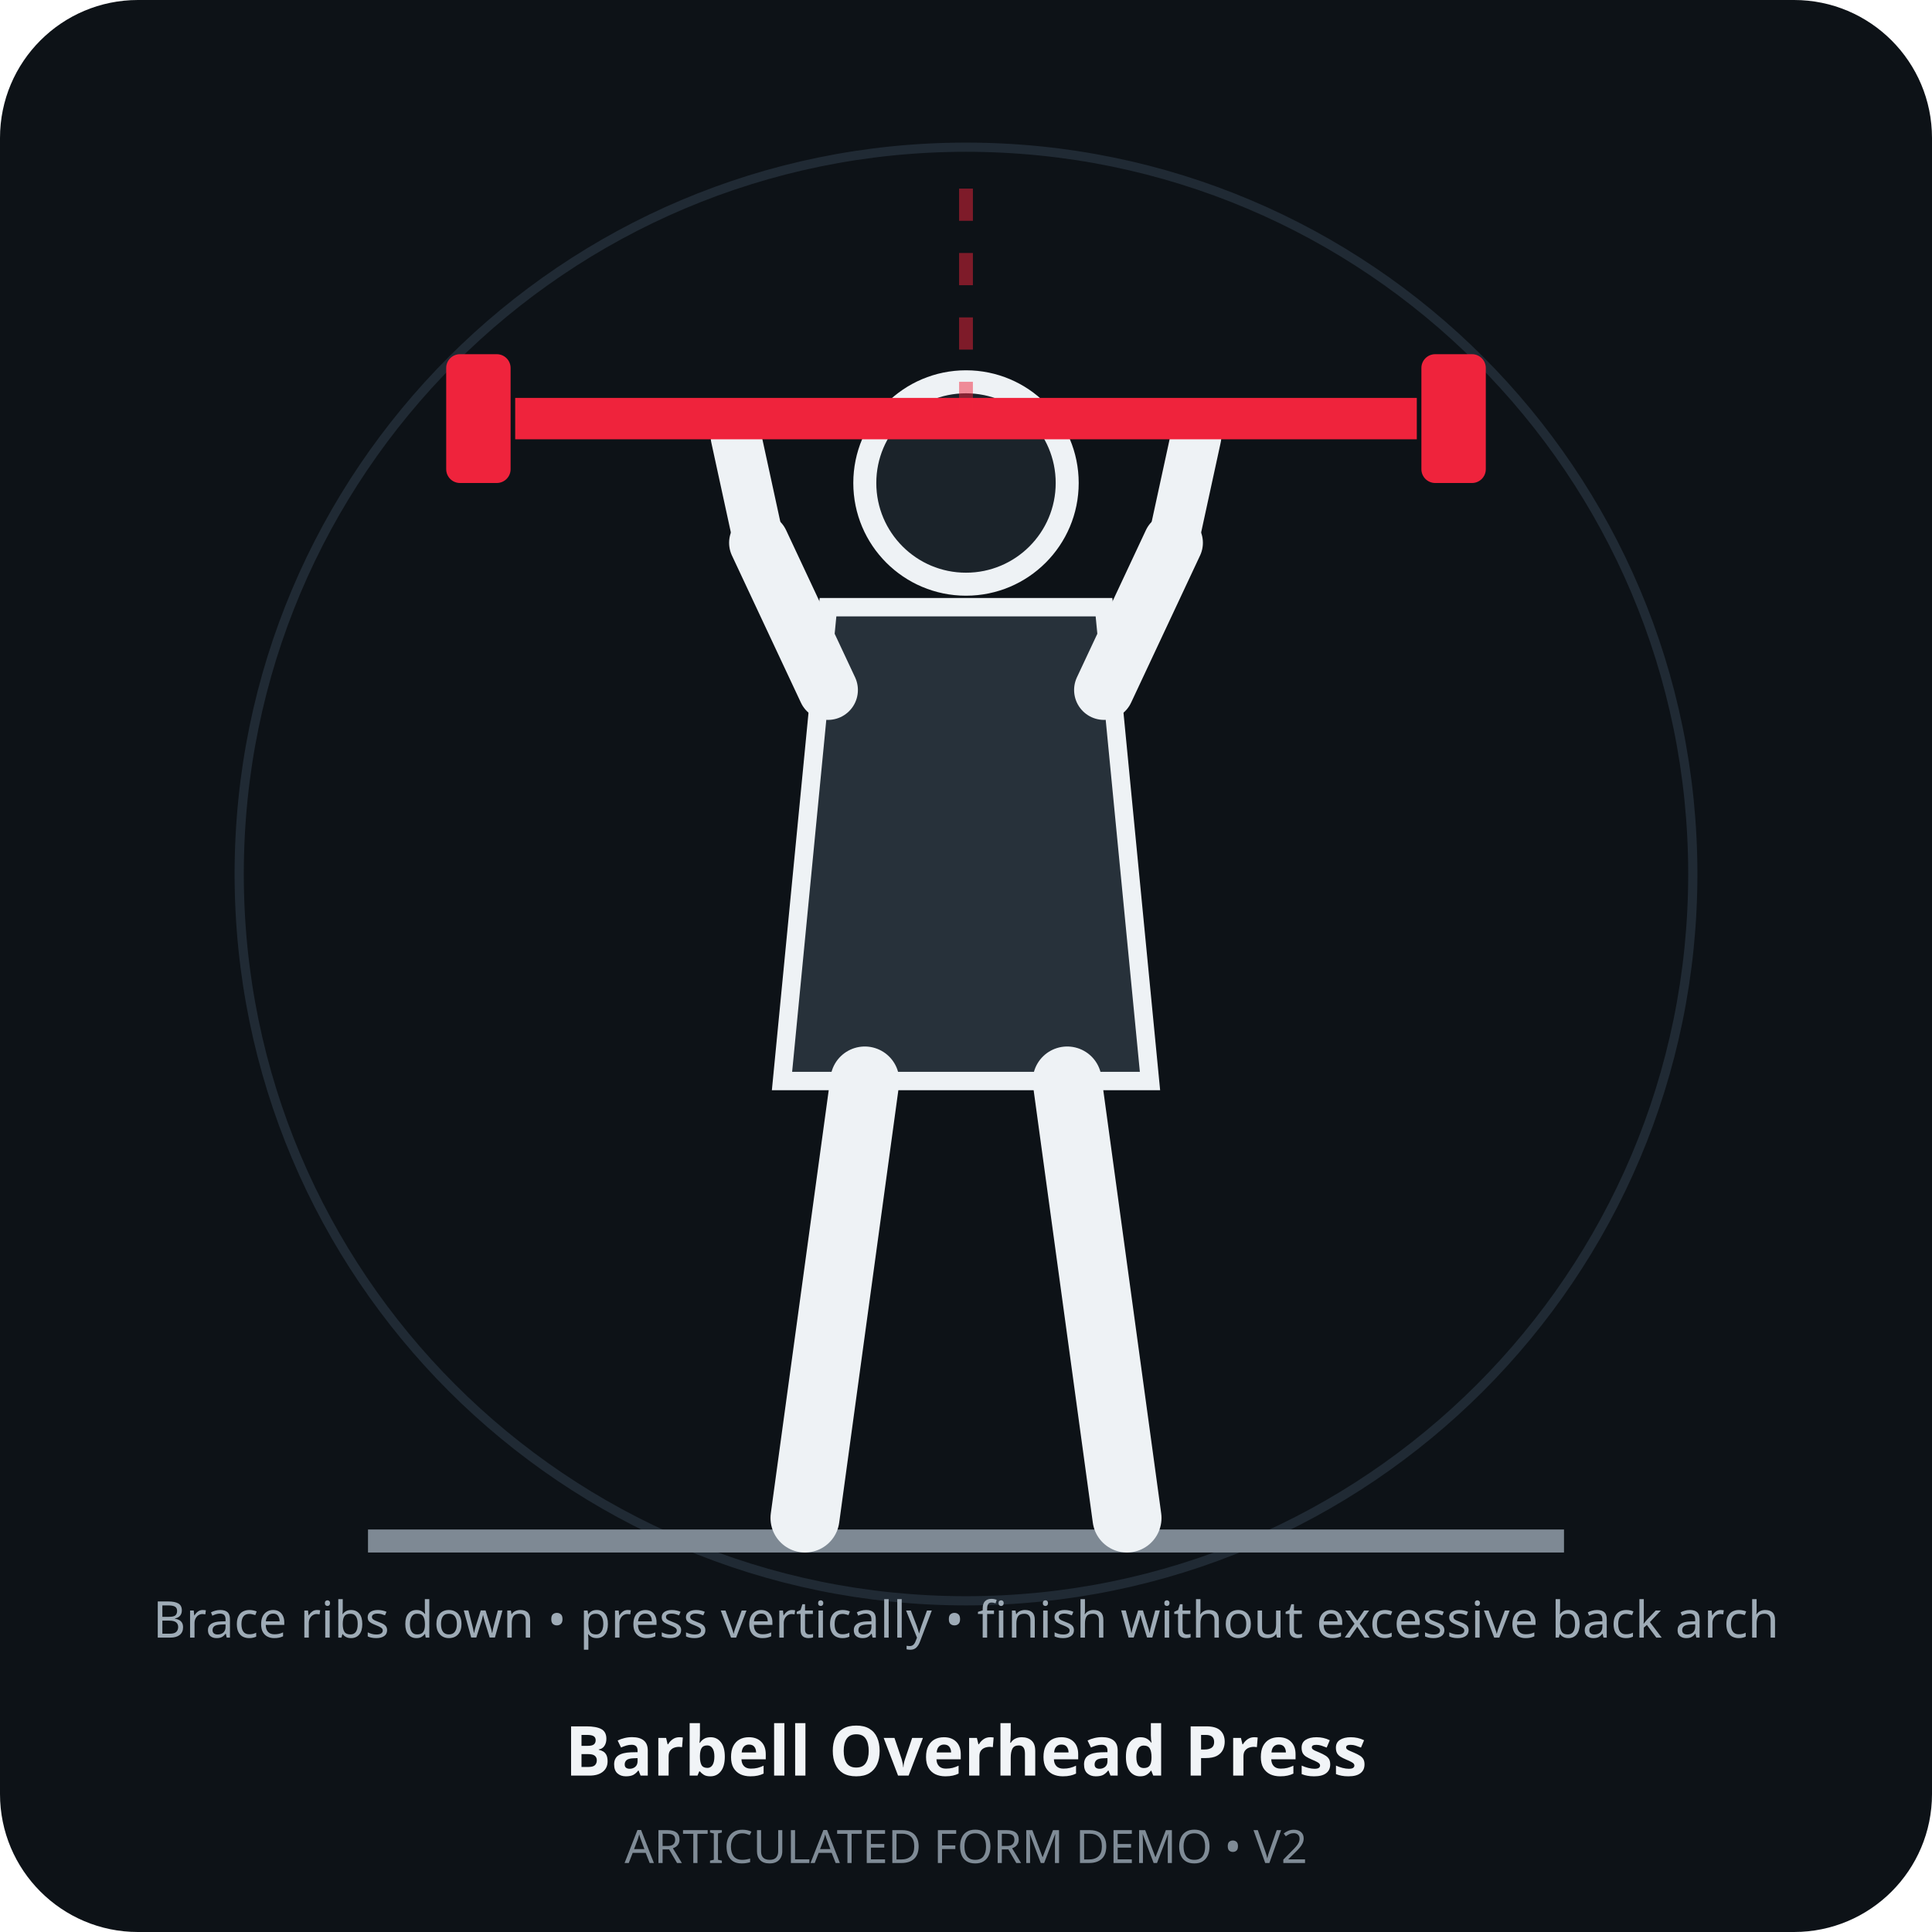
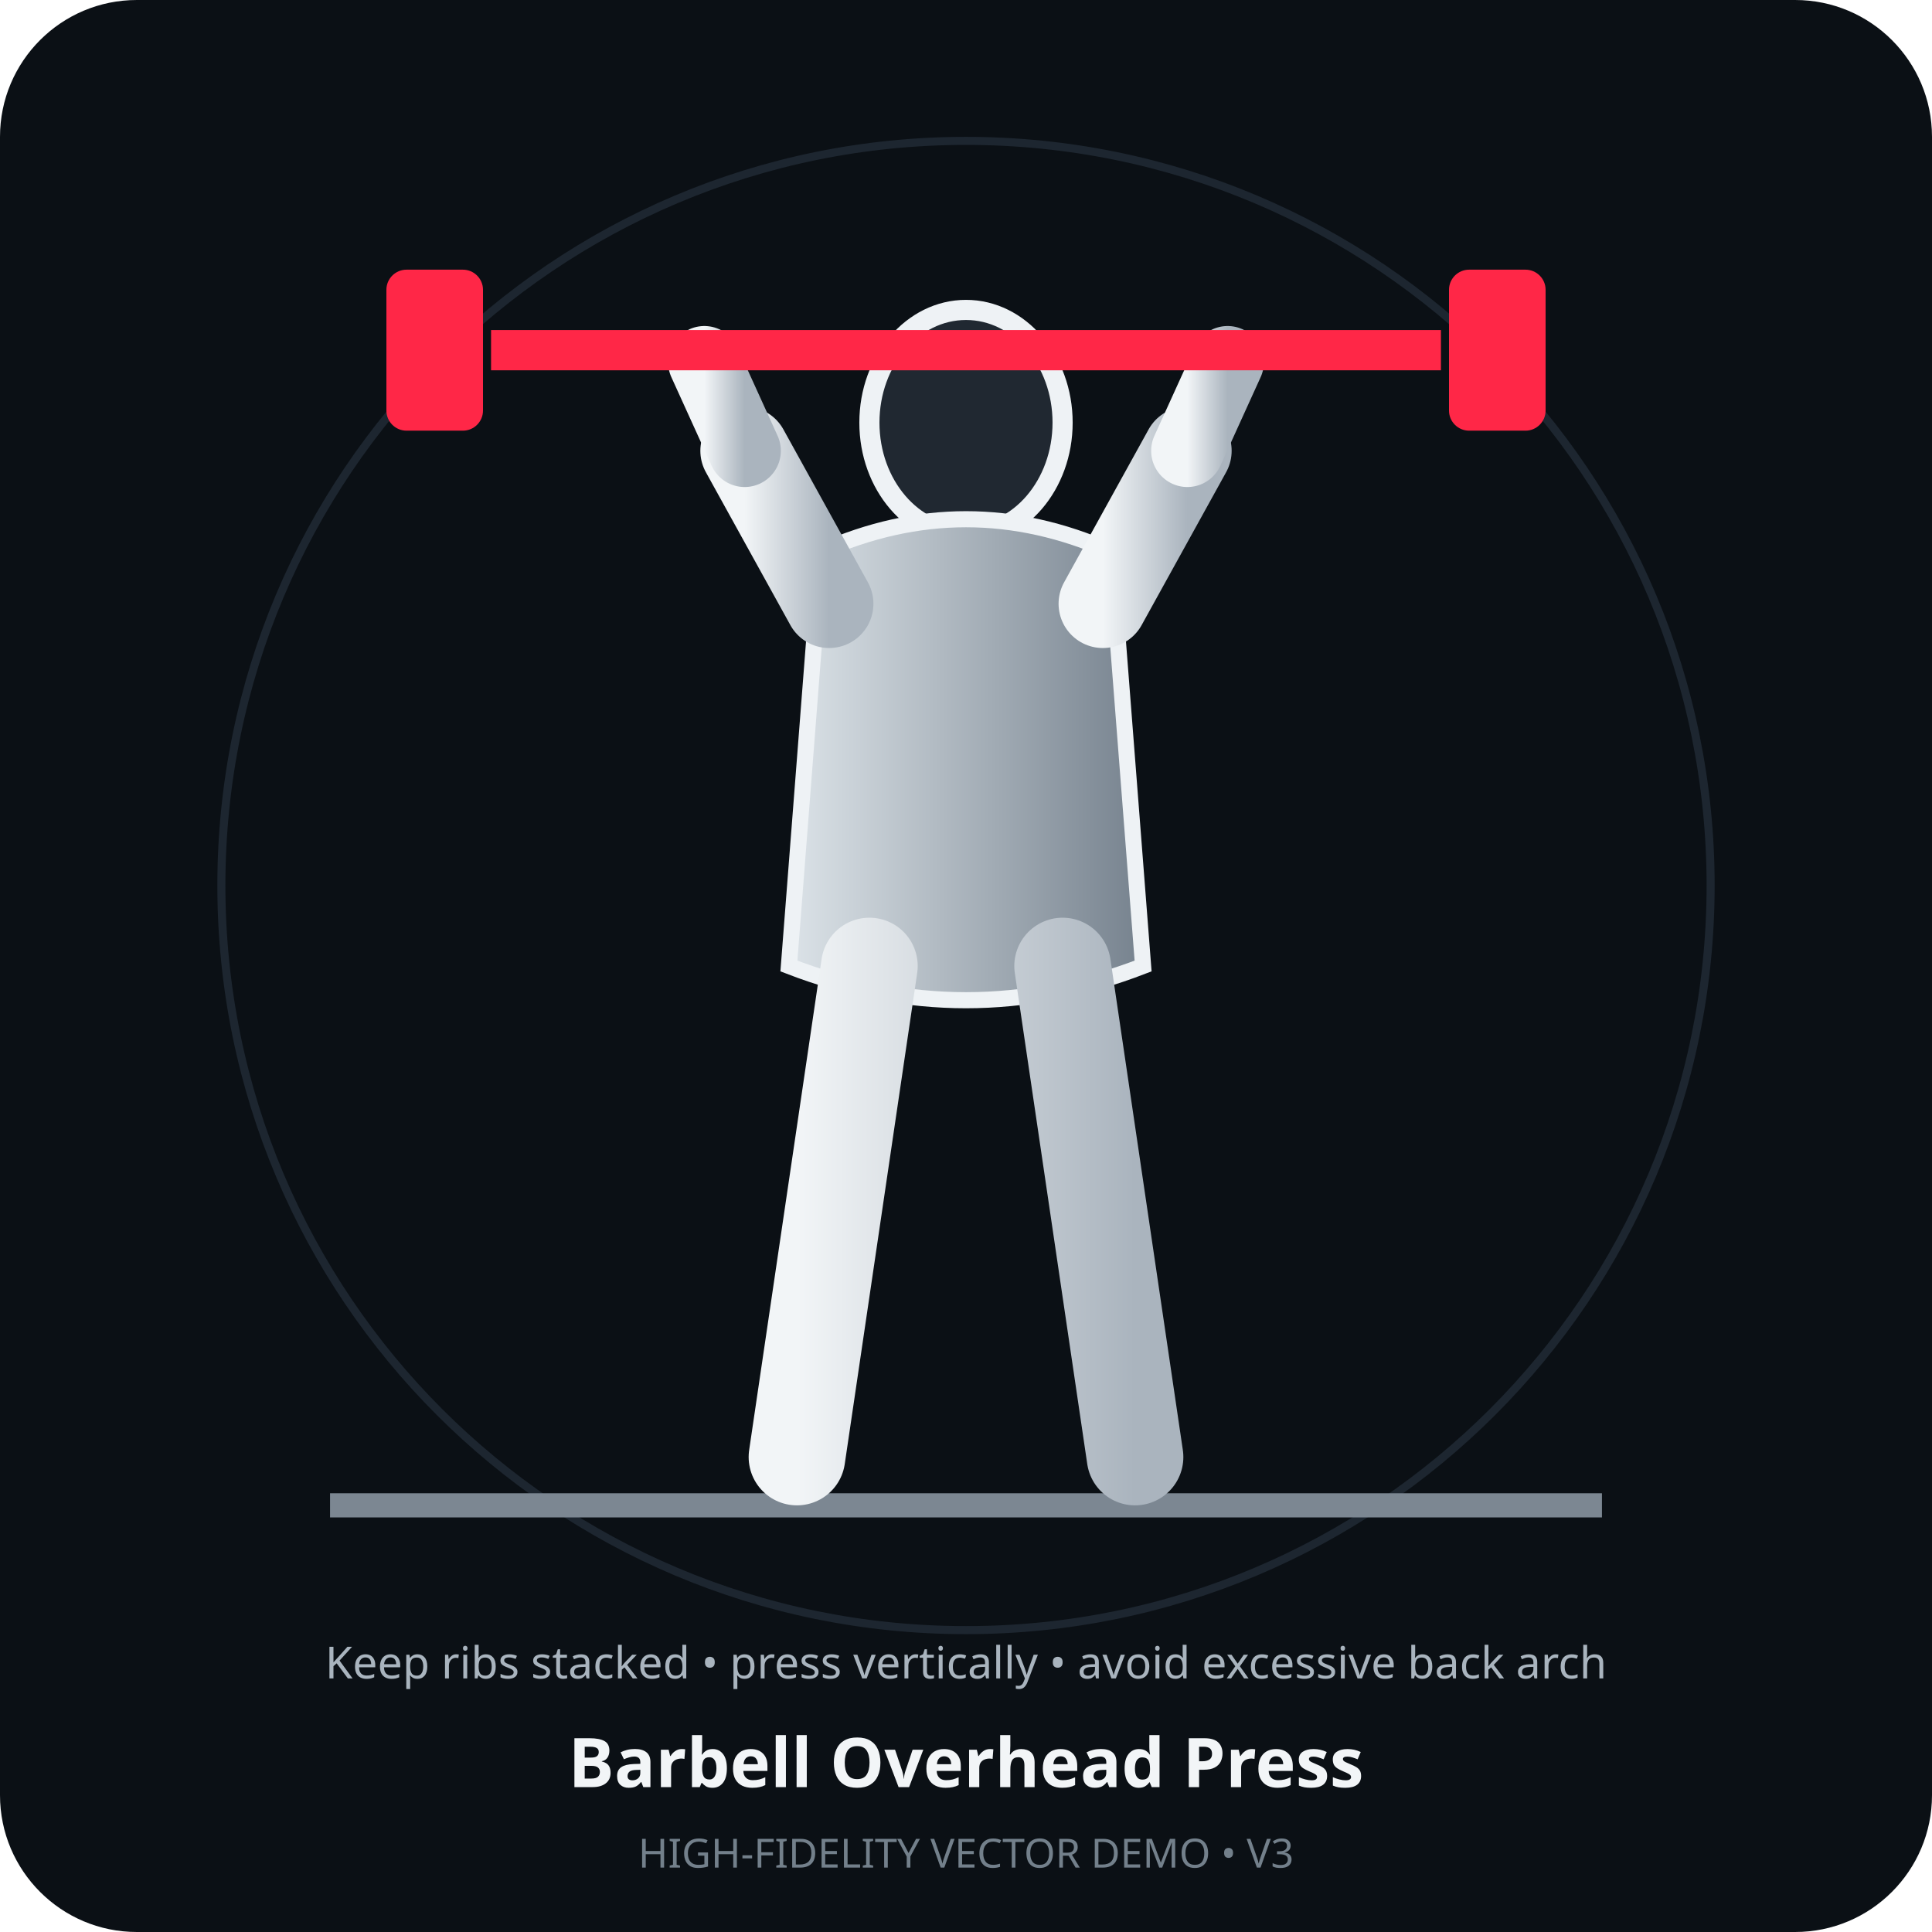
- <svg xmlns="http://www.w3.org/2000/svg" viewBox="0 0 420 420" role="img" aria-label="Barbell Overhead Press articulated form demonstration">
-   <rect width="420" height="420" rx="30" fill="#0d1217" />
-   <circle cx="210" cy="190" r="158" fill="none" stroke="#202a34" stroke-width="2" />
-   <path d="M80 335 H340" stroke="#7e8994" stroke-width="5" />
-   <circle cx="210" cy="105" r="22" fill="#1b232a" stroke="#eef2f5" stroke-width="5" />
-   <polygon points="180,132 240,132 250,235 170,235" fill="#27313a" stroke="#eef2f5" stroke-width="4" />
-   <line x1="188" y1="235" x2="175" y2="330" stroke="#eef2f5" stroke-width="15" stroke-linecap="round" />
-   <line x1="232" y1="235" x2="245" y2="330" stroke="#eef2f5" stroke-width="15" stroke-linecap="round" />
-   <line x1="180" y1="150" x2="165" y2="118" stroke="#eef2f5" stroke-width="13" stroke-linecap="round">
-     <animate attributeName="x2" values="165;165;165;165" dur="2.9s" repeatCount="indefinite" />
-     <animate attributeName="y2" values="118;76;76;118" dur="2.9s" repeatCount="indefinite" />
-   </line>
-   <line x1="165" y1="118" x2="160" y2="95" stroke="#eef2f5" stroke-width="11" stroke-linecap="round">
-     <animate attributeName="y1" values="118;76;76;118" dur="2.9s" repeatCount="indefinite" />
-     <animate attributeName="y2" values="95;36;36;95" dur="2.9s" repeatCount="indefinite" />
-   </line>
-   <line x1="240" y1="150" x2="255" y2="118" stroke="#eef2f5" stroke-width="13" stroke-linecap="round">
-     <animate attributeName="y2" values="118;76;76;118" dur="2.9s" repeatCount="indefinite" />
-   </line>
-   <line x1="255" y1="118" x2="260" y2="95" stroke="#eef2f5" stroke-width="11" stroke-linecap="round">
-     <animate attributeName="y1" values="118;76;76;118" dur="2.9s" repeatCount="indefinite" />
-     <animate attributeName="y2" values="95;36;36;95" dur="2.9s" repeatCount="indefinite" />
-   </line>
+ <svg xmlns="http://www.w3.org/2000/svg" viewBox="0 0 480 480" role="img" aria-label="Barbell Overhead Press high fidelity form demonstration">
+   <defs>
+     <linearGradient id="skin">
+       <stop offset="0" stop-color="#f2f5f7" />
+       <stop offset="1" stop-color="#aab4be" />
+     </linearGradient>
+     <linearGradient id="body">
+       <stop offset="0" stop-color="#dce3e8" />
+       <stop offset="1" stop-color="#76828e" />
+     </linearGradient>
+   </defs>
+   <rect width="480" height="480" rx="34" fill="#0b1015" />
+   <circle cx="240" cy="220" r="185" fill="none" stroke="#1d2630" stroke-width="2" />
+   <path d="M82 374H398" stroke="#7c8792" stroke-width="6" />
+   <ellipse cx="240" cy="105" rx="24" ry="28" fill="#202831" stroke="#eef2f5" stroke-width="5" />
+   <path d="M204 137Q240 121 276 137L284 240Q240 257 196 240Z" fill="url(#body)" stroke="#eef2f5" stroke-width="4" />
+   <path d="M216 240L198 362M264 240L282 362" stroke="url(#skin)" stroke-width="24" stroke-linecap="round" />
+   <path d="M206 150L185 112" stroke="url(#skin)" stroke-width="22" stroke-linecap="round">
+     <animate attributeName="d" values="M206 150L185 112;M206 150L180 70;M206 150L180 70;M206 150L185 112" dur="3.1s" repeatCount="indefinite" />
+   </path>
+   <path d="M185 112L175 90" stroke="url(#skin)" stroke-width="18" stroke-linecap="round">
+     <animate attributeName="d" values="M185 112L175 90;M180 70L174 30;M180 70L174 30;M185 112L175 90" dur="3.1s" repeatCount="indefinite" />
+   </path>
+   <path d="M274 150L295 112" stroke="url(#skin)" stroke-width="22" stroke-linecap="round">
+     <animate attributeName="d" values="M274 150L295 112;M274 150L300 70;M274 150L300 70;M274 150L295 112" dur="3.1s" repeatCount="indefinite" />
+   </path>
+   <path d="M295 112L305 90" stroke="url(#skin)" stroke-width="18" stroke-linecap="round">
+     <animate attributeName="d" values="M295 112L305 90;M300 70L306 30;M300 70L306 30;M295 112L305 90" dur="3.1s" repeatCount="indefinite" />
+   </path>
  <g>
-     <line x1="112" y1="91" x2="308" y2="91" stroke="#ef233c" stroke-width="9" />
-     <rect x="97" y="77" width="14" height="28" rx="3" fill="#ef233c" />
-     <rect x="309" y="77" width="14" height="28" rx="3" fill="#ef233c" />
-     <animateTransform attributeName="transform" type="translate" values="0 0;0 -61;0 -61;0 0" keyTimes="0;.34;.54;1" dur="2.9s" repeatCount="indefinite" />
+     <line x1="122" y1="87" x2="358" y2="87" stroke="#ff2747" stroke-width="10" />
+     <rect x="96" y="67" width="24" height="40" rx="5" fill="#ff2747" />
+     <rect x="360" y="67" width="24" height="40" rx="5" fill="#ff2747" />
+     <animateTransform attributeName="transform" type="translate" values="0 0;0 -58;0 -58;0 0" keyTimes="0;.34;.54;1" dur="3.1s" repeatCount="indefinite" />
  </g>
-   <path d="M210 90 V34" stroke="#ef233c" stroke-width="3" stroke-dasharray="7 7" opacity=".5" />
-   <text x="210" y="356" text-anchor="middle" fill="#9eabb6" font-family="system-ui,sans-serif" font-size="11">Brace ribs down • press vertically • finish without excessive back arch</text>
-   <text x="210" y="386" text-anchor="middle" fill="#f1f4f7" font-family="system-ui,sans-serif" font-size="15" font-weight="800">Barbell Overhead Press</text>
-   <text x="210" y="405" text-anchor="middle" fill="#7f8b96" font-family="system-ui,sans-serif" font-size="10">ARTICULATED FORM DEMO • V2</text>
+   <text x="240" y="417" text-anchor="middle" fill="#a9b4be" font-family="system-ui,sans-serif" font-size="11">Keep ribs stacked • press vertically • avoid excessive back arch</text>
+   <text x="240" y="444" text-anchor="middle" fill="#f2f5f7" font-family="system-ui,sans-serif" font-size="17" font-weight="800">Barbell Overhead Press</text>
+   <text x="240" y="464" text-anchor="middle" fill="#73808b" font-family="system-ui,sans-serif" font-size="10">HIGH-FIDELITY VECTOR DEMO • V3</text>
</svg>
